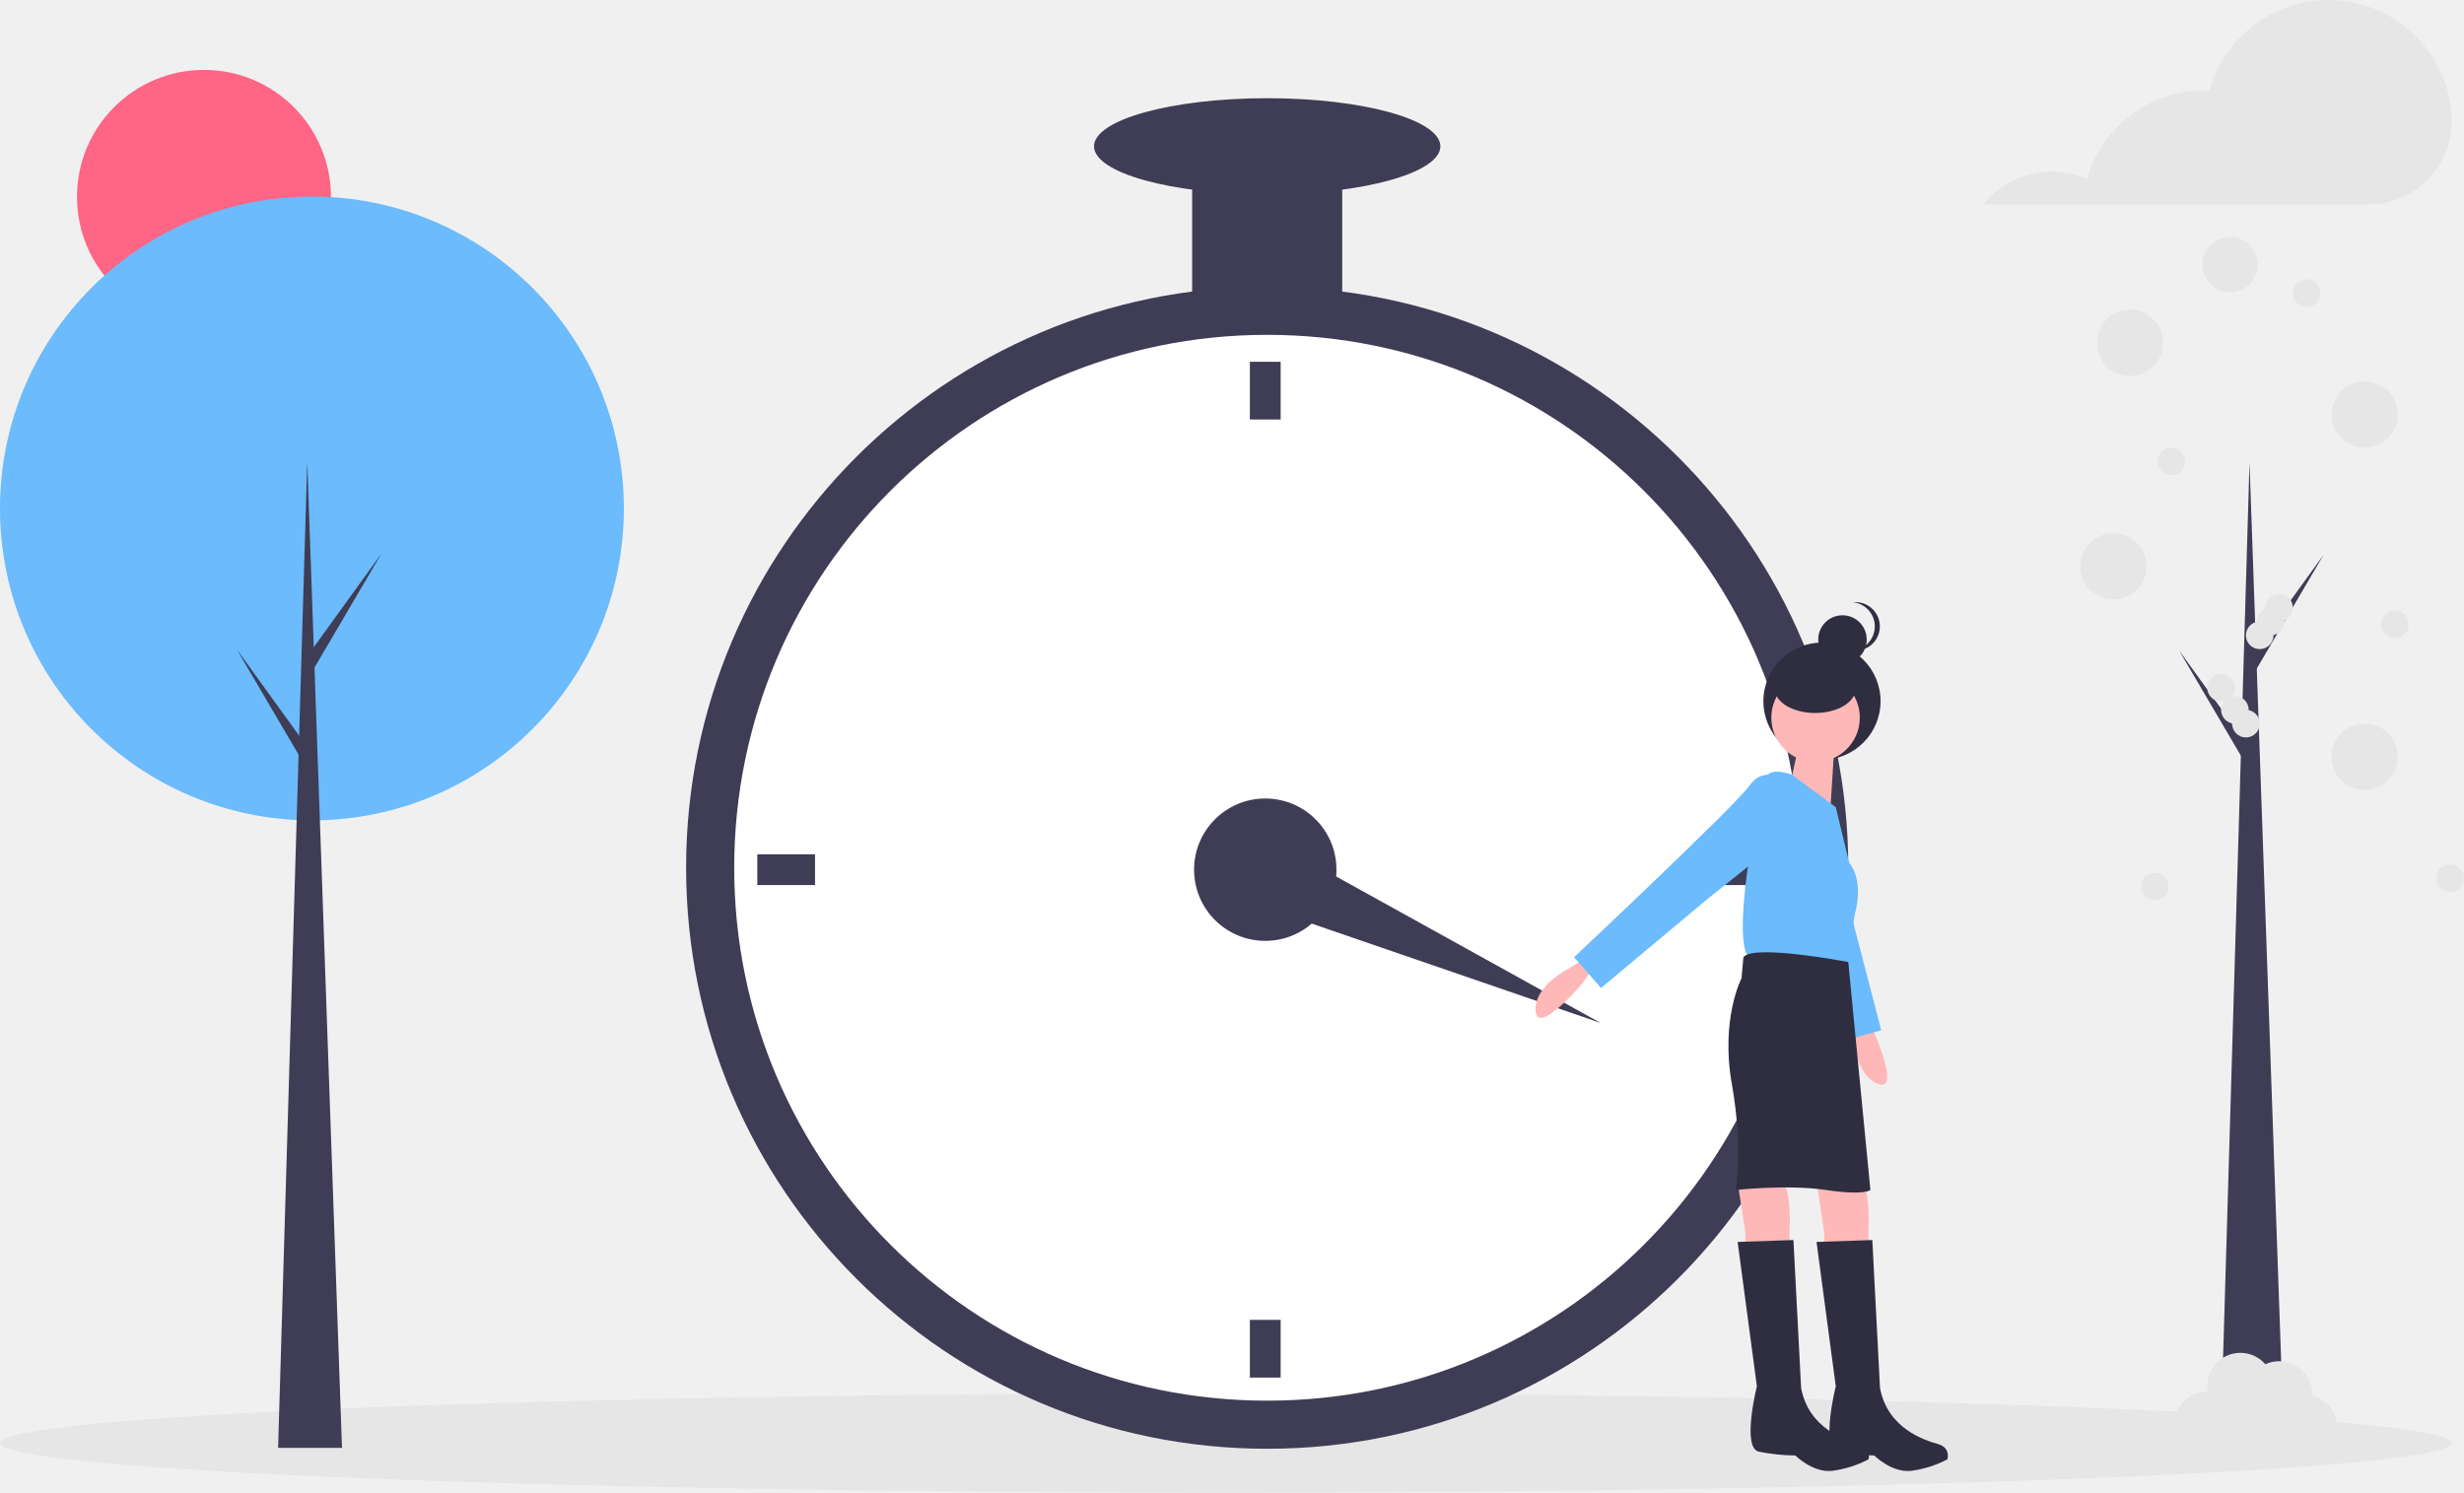
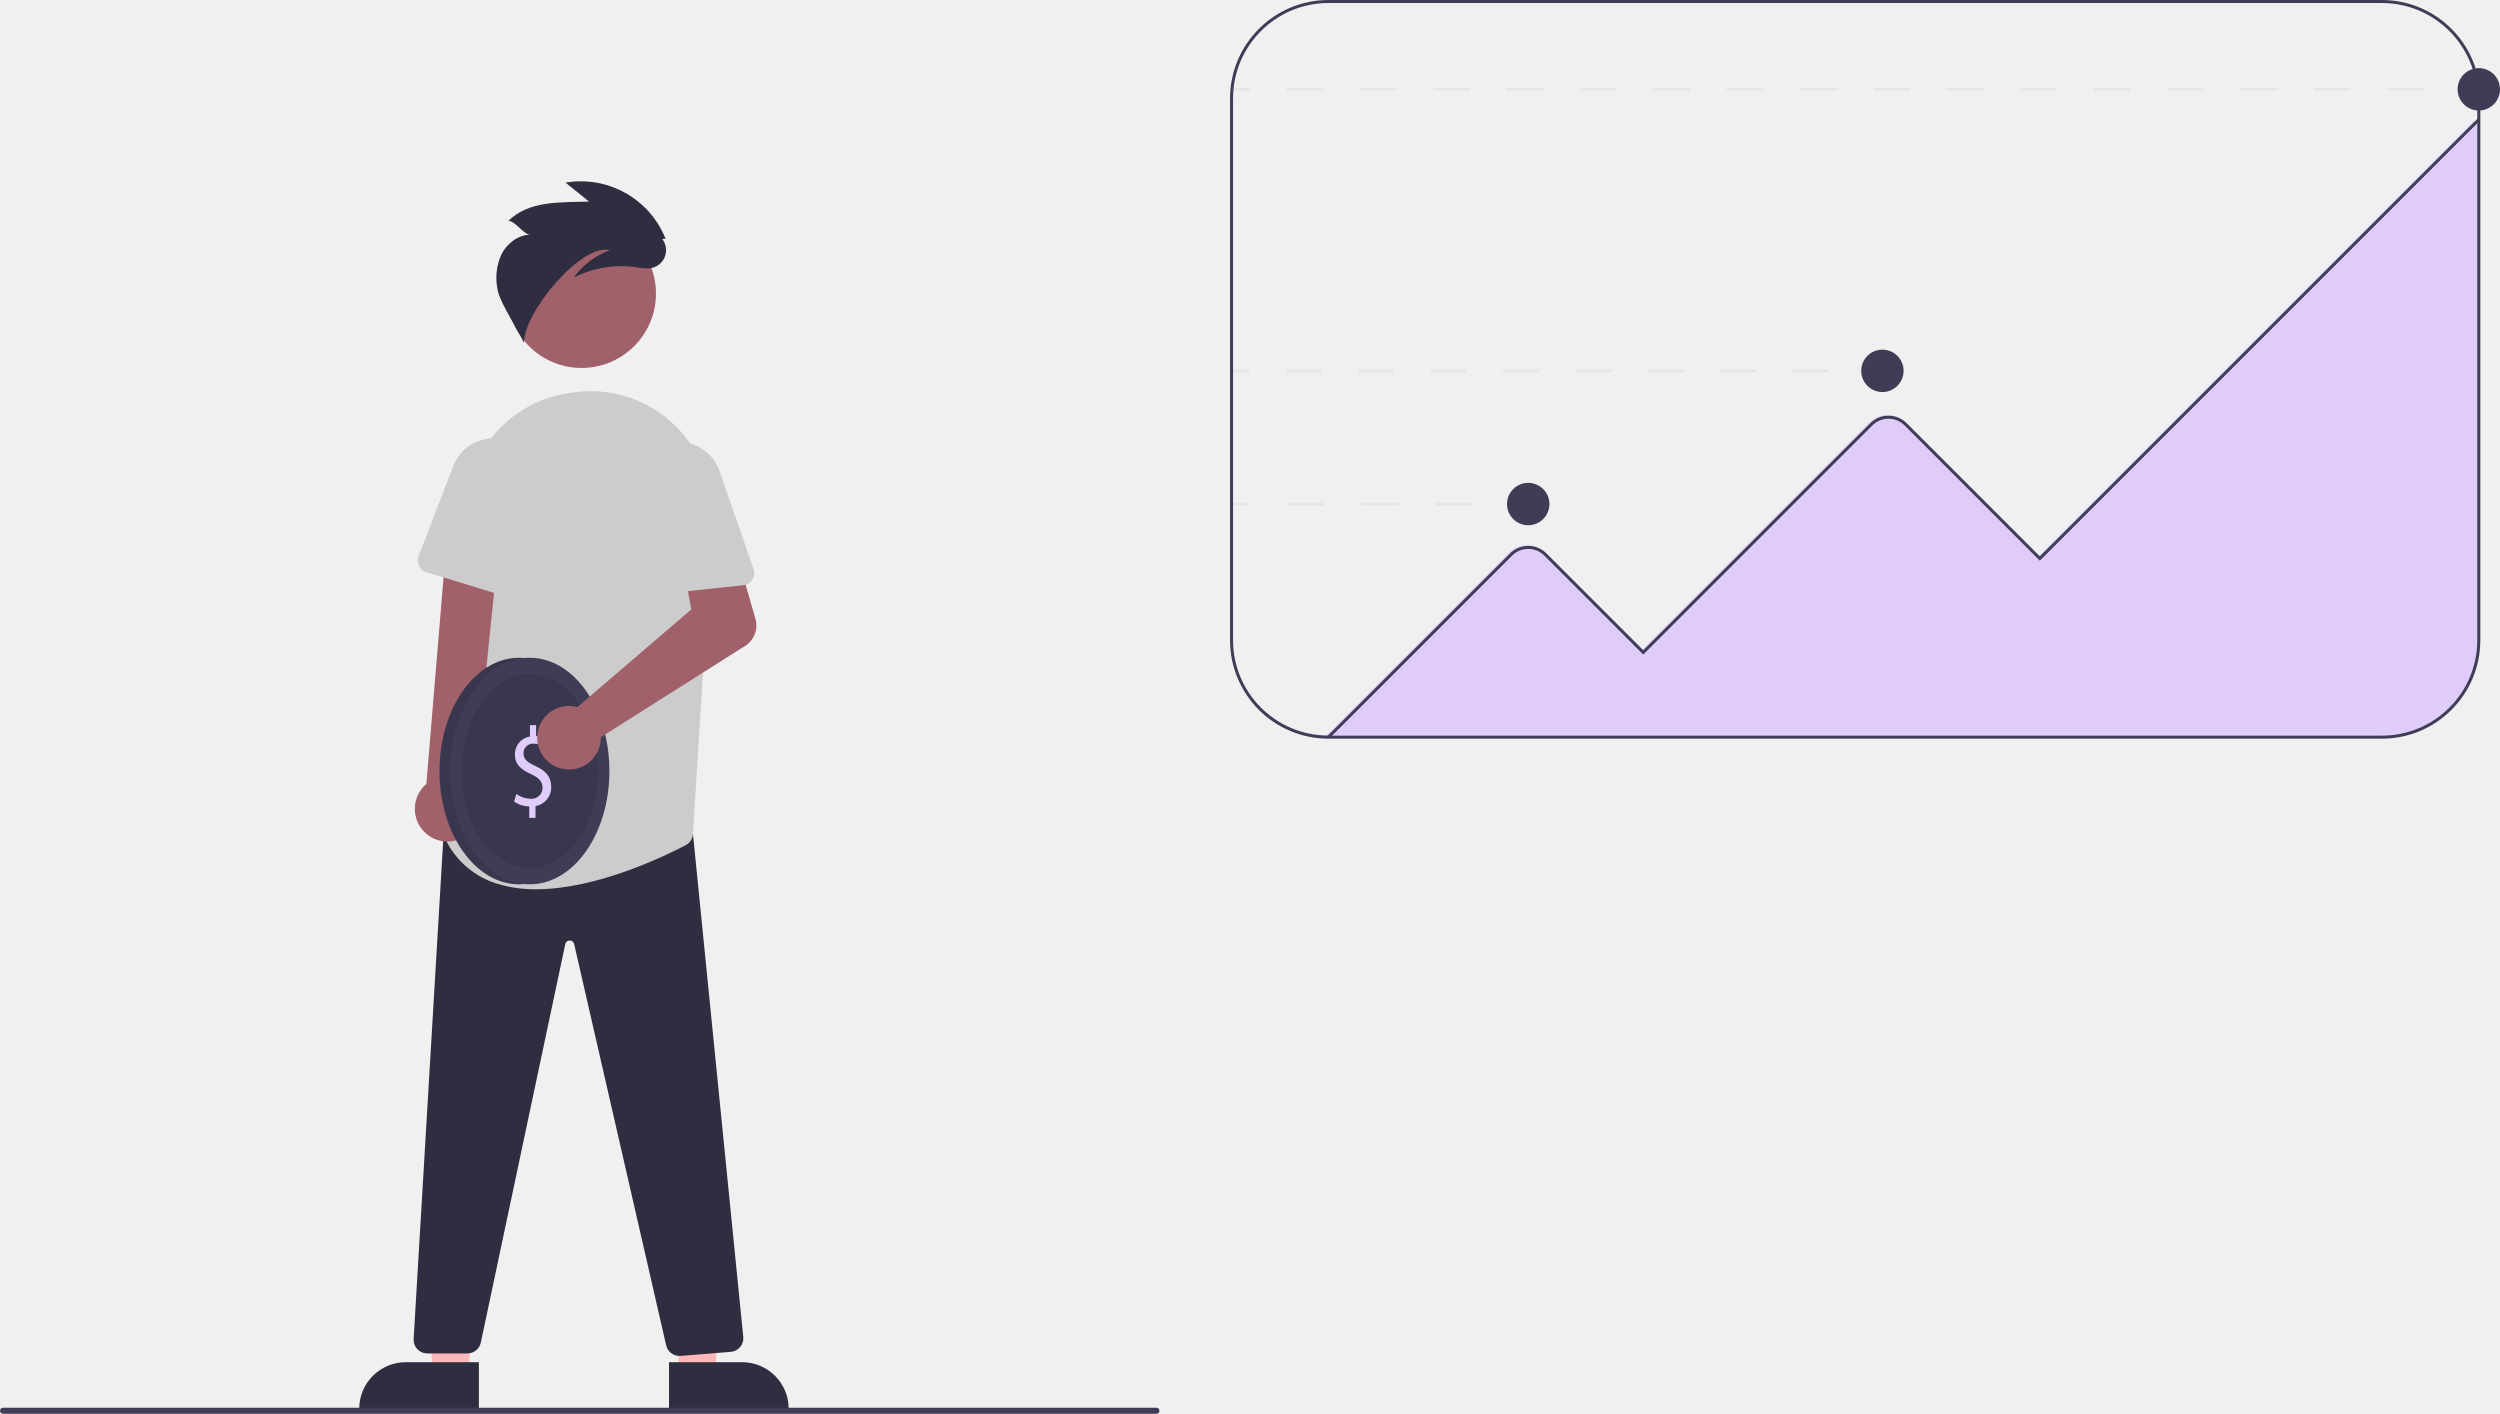
- <svg xmlns="http://www.w3.org/2000/svg" data-name="Layer 1" width="892.614" height="540.802" viewBox="0 0 892.614 540.802">
-   <circle cx="73.896" cy="71.33" r="46" fill="#ff6584" />
-   <ellipse cx="444.003" cy="522.802" rx="444.003" ry="18" fill="#e6e6e6" />
-   <circle cx="113" cy="184.219" r="113" fill="#6bbbfd" />
-   <polygon points="123.892 524.581 100.747 524.581 111.298 167.201 123.892 524.581" fill="#3f3d56" />
-   <polygon points="113.34 234.933 138.187 200.557 113 243.442 110.277 238.677 113.34 234.933" fill="#3f3d56" />
-   <polygon points="110.617 269.65 85.771 235.274 110.958 278.159 113.681 273.394 110.617 269.65" fill="#3f3d56" />
-   <polygon points="827.505 524.957 804.361 524.957 814.912 167.577 827.505 524.957" fill="#3f3d56" />
-   <polygon points="816.954 235.309 841.801 200.933 816.614 243.818 813.891 239.053 816.954 235.309" fill="#3f3d56" />
-   <polygon points="814.231 270.026 789.385 235.65 814.572 278.535 817.295 273.77 814.231 270.026" fill="#3f3d56" />
-   <circle cx="459.056" cy="314.393" r="210.504" fill="#3f3d56" />
-   <circle cx="459.056" cy="314.393" r="193.078" fill="#fff" />
-   <circle cx="458.359" cy="315.09" r="25.79" fill="#3f3d56" />
-   <rect x="452.782" y="131.074" width="11.153" height="20.911" fill="#3f3d56" />
-   <rect x="452.782" y="478.196" width="11.153" height="20.911" fill="#3f3d56" />
-   <rect x="432.914" y="484.234" width="11.153" height="20.911" transform="translate(779.487 -123.4004) rotate(90)" fill="#3f3d56" />
-   <rect x="780.036" y="484.234" width="11.153" height="20.911" transform="translate(1126.609 -470.5222) rotate(90)" fill="#3f3d56" />
-   <polygon points="450.924 326.286 460.455 304.493 579.88 370.635 450.924 326.286" fill="#3f3d56" />
-   <rect x="431.871" y="53.006" width="54.368" height="62.733" fill="#3f3d56" />
-   <ellipse cx="459.056" cy="53.006" rx="62.733" ry="17.426" fill="#3f3d56" />
-   <path d="M730.198,531.283l-3.485,4.879s-16.032,18.82-16.729,9.758,11.85-15.335,11.85-15.335l6.97-4.182Z" transform="translate(-153.693 -179.599)" fill="#ffb8b8" />
-   <path d="M829.418,547.745l2.918,5.238s10.148,22.544,1.66,19.296-8.788-17.272-8.788-17.272l-.797-8.09Z" transform="translate(-153.693 -179.599)" fill="#ffb8b8" />
-   <circle cx="660.033" cy="254.042" r="21.224" fill="#2f2e41" />
-   <path d="M811.751,607.957l2.788,18.123V631.656h16.032V624.686s.697-12.547-2.091-16.032S811.751,607.957,811.751,607.957Z" transform="translate(-153.693 -179.599)" fill="#ffb8b8" />
-   <path d="M783.173,607.957l2.788,18.123V631.656h16.032V624.686s.697-12.547-2.091-16.032S783.173,607.957,783.173,607.957Z" transform="translate(-153.693 -179.599)" fill="#ffb8b8" />
-   <path d="M793.961,462.384s-6.166,3.25-1.955,10.643,28.922,83.877,28.922,83.877l14.256-4.047-12.572-48.371-7.199-30.402Z" transform="translate(-153.693 -179.599)" fill="#6bbbfd" />
-   <circle cx="657.71" cy="260.025" r="16.032" fill="#ffb8b8" />
-   <path d="M818.722,442.063l-2.091,32.76L801.993,464.368s4.879-19.517,3.485-20.911Z" transform="translate(-153.693 -179.599)" fill="#ffb8b8" />
-   <path d="M818.722,472.036l-15.769-11.677s-7.233-2.961-9.324.525-12.547,55.066-6.97,64.824c0,0,29.972,6.273,36.246,2.788l2.788-18.123s3.485-11.153-2.091-18.123Z" transform="translate(-153.693 -179.599)" fill="#6bbbfd" />
-   <path d="M797.811,461.58s-5.576-4.182-10.455,2.788-63.43,62.036-63.43,62.036l9.758,11.153,38.337-32.063,24.396-19.517Z" transform="translate(-153.693 -179.599)" fill="#6bbbfd" />
-   <path d="M823.252,528.147s-34.503-6.622-37.988-1.743l-.697,7.667s-7.667,14.638-3.485,38.337,1.394,38.337,1.394,38.337,18.82-2.091,32.76,0,16.032,0,16.032,0Z" transform="translate(-153.693 -179.599)" fill="#2f2e41" />
-   <path d="M831.965,628.868l-20.214.697,6.97,52.277s-5.576,22.305.697,23.699a70.713,70.713,0,0,0,13.244,1.394s6.273,6.273,13.244,5.576a39.034,39.034,0,0,0,13.244-4.182s1.394-4.182-3.485-5.576-18.123-5.576-20.911-20.214Z" transform="translate(-153.693 -179.599)" fill="#2f2e41" />
-   <path d="M803.387,628.868l-20.214.697,6.97,52.277s-5.576,22.305.697,23.699a70.713,70.713,0,0,0,13.244,1.394s6.273,6.273,13.244,5.576a39.034,39.034,0,0,0,13.244-4.182s1.394-4.182-3.485-5.576S808.963,697.177,806.175,682.539Z" transform="translate(-153.693 -179.599)" fill="#2f2e41" />
-   <circle cx="667.458" cy="231.704" r="8.782" fill="#2f2e41" />
-   <path d="M832.861,406.546a8.783,8.783,0,0,0-7.868-8.735,8.881,8.881,0,0,1,.915-.047,8.782,8.782,0,0,1,0,17.565,8.881,8.881,0,0,1-.915-.047A8.783,8.783,0,0,0,832.861,406.546Z" transform="translate(-153.693 -179.599)" fill="#2f2e41" />
-   <ellipse cx="657.565" cy="249.542" rx="14.637" ry="8.782" fill="#2f2e41" />
-   <path d="M1041.813,221.75a44.677,44.677,0,0,0-87.657-9.419c-.541-.019-1.082-.041-1.628-.041a44.688,44.688,0,0,0-42.867,32.089,31.574,31.574,0,0,0-37.465,9.319h139.362a30.22,30.22,0,0,0,30.286-31.289Q1041.831,222.08,1041.813,221.75Z" transform="translate(-153.693 -179.599)" fill="#e6e6e6" />
-   <circle cx="771.614" cy="124.178" r="12" fill="#e6e6e6" />
-   <circle cx="807.847" cy="95.886" r="9.992" fill="#e6e6e6" />
-   <circle cx="856.614" cy="150.178" r="12" fill="#e6e6e6" />
-   <circle cx="765.614" cy="205.178" r="12" fill="#e6e6e6" />
-   <circle cx="856.614" cy="274.178" r="12" fill="#e6e6e6" />
-   <path d="M991.287,685.165c.004-.13.02-.257.02-.388a11.982,11.982,0,0,0-16.987-10.905,11.968,11.968,0,0,0-20.832,9.914c-.061-.001-.12-.009-.181-.009a12,12,0,1,0,7.334,21.483,11.994,11.994,0,0,0,20.622,1.217,11.99,11.99,0,1,0,10.024-21.312Z" transform="translate(-153.693 -179.599)" fill="#e6e6e6" />
-   <circle cx="867.614" cy="226.178" r="5" fill="#e6e6e6" />
-   <circle cx="835.614" cy="106.178" r="5" fill="#e6e6e6" />
-   <circle cx="818.614" cy="230.178" r="5" fill="#e6e6e6" />
-   <circle cx="822.614" cy="225.178" r="5" fill="#e6e6e6" />
-   <circle cx="825.614" cy="220.178" r="5" fill="#e6e6e6" />
-   <circle cx="813.614" cy="262.178" r="5" fill="#e6e6e6" />
-   <circle cx="887.614" cy="318.178" r="5" fill="#e6e6e6" />
-   <circle cx="780.614" cy="321.178" r="5" fill="#e6e6e6" />
-   <circle cx="786.614" cy="167.178" r="5" fill="#e6e6e6" />
-   <circle cx="809.614" cy="257.178" r="5" fill="#e6e6e6" />
-   <circle cx="804.614" cy="249.178" r="5" fill="#e6e6e6" />
+ <svg xmlns="http://www.w3.org/2000/svg" data-name="Layer 1" width="825.803" height="467" viewBox="0 0 825.803 467">
+   <polygon points="155.06 453.964 142.8 453.964 140.968 406.676 155.062 406.677 155.06 453.964" fill="#ffb8b8" />
+   <path d="M345.285,682.349l-39.531-.001v-.5a15.386,15.386,0,0,1,15.386-15.386h.001l24.144.001Z" transform="translate(-187.0984 -216.5)" fill="#2f2e41" />
+   <polygon points="224.114 453.964 236.373 453.964 238.206 406.676 224.111 406.677 224.114 453.964" fill="#ffb8b8" />
+   <path d="M408.085,666.462l24.144-.001h.001A15.386,15.386,0,0,1,447.616,681.847v.5l-39.531.001Z" transform="translate(-187.0984 -216.5)" fill="#2f2e41" />
+   <path d="M411.534,664.404a4.52,4.52,0,0,1-4.394-3.522L376.753,528.342a1.457,1.457,0,0,0-1.464-1.174h-.008a1.458,1.458,0,0,0-1.46,1.188L345.917,660.002a4.522,4.522,0,0,1-4.402,3.566H328.222a4.5,4.5,0,0,1-4.492-4.766L333.631,491.948l3.984-1.179.075.001,78.258.685L432.615,658.127a4.498,4.498,0,0,1-4.116,4.922l-16.604,1.341Q411.713,664.404,411.534,664.404Z" transform="translate(-187.0984 -216.5)" fill="#2f2e41" />
+   <circle cx="192.118" cy="96.979" r="24.561" fill="#a0616a" />
+   <path d="M364.17,510.242a42.393,42.393,0,0,1-12.728-1.791,28.097,28.097,0,0,1-17.038-14.375,4.505,4.505,0,0,1-.335-3.354c2.709-9.245,15.799-57.301,7.447-95.503a40.485,40.485,0,0,1,5.755-31.114,39.977,39.977,0,0,1,25.927-17.438l0-.001c1.385-.271,2.778-.492,4.139-.66a39.836,39.836,0,0,1,32.258,10.613,40.82,40.82,0,0,1,12.816,32.36L415.993,491.982a4.46,4.46,0,0,1-2.398,3.703C406.202,499.559,383.995,510.242,364.17,510.242Z" transform="translate(-187.0984 -216.5)" fill="#ccc" />
+   <path d="M339.804,493.329a10.743,10.743,0,0,0,3.842-16.018l8.033-78.54H334.319l-6.384,76.69a10.801,10.801,0,0,0,11.87,17.868Z" transform="translate(-187.0984 -216.5)" fill="#a0616a" />
+   <path d="M352.907,361.588h0a14.229,14.229,0,0,1,11.391,14.942l-2.393,34.243a4,4,0,0,1-5.161,3.546l-28.824-8.824a4,4,0,0,1-2.562-5.261l11.466-29.805A14.229,14.229,0,0,1,352.907,361.588Z" transform="translate(-187.0984 -216.5)" fill="#ccc" />
+   <path d="M406.963,295.4a30.156,30.156,0,0,0-33.053-18.584l7.744,6.258c-9.622.324-19.75-.365-26.619,6.379,2.187-.061,5.054,4.617,7.241,4.557-4.089.081-7.797,2.954-9.603,6.623a18.865,18.865,0,0,0-1.114,11.997c.808,4.009,6.968,13.402,8.626,17.14-.285-9.77,18.949-33.074,28.342-30.642a25.772,25.772,0,0,0-11.9,9.035,34.904,34.904,0,0,1,20.701-3.387,14.65,14.65,0,0,0,4.935.276,6.025,6.025,0,0,0,3.572-9.629Z" transform="translate(-187.0984 -216.5)" fill="#2f2e41" />
+   <path d="M569.098,683.5h-381a1,1,0,0,1,0-2h381a1,1,0,0,1,0,2Z" transform="translate(-187.0984 -216.5)" fill="#3f3d56" />
+   <rect x="812.803" y="29" width="6" height="1" fill="#e6e6e6" />
+   <path d="M987.78,246.5H975.659v-1h12.121Zm-24.242,0H951.417v-1h12.121Zm-24.242,0h-12.121v-1h12.121Zm-24.242,0h-12.121v-1h12.121Zm-24.242,0H878.69v-1h12.121Zm-24.242,0H854.447v-1h12.121Zm-24.242,0H830.205v-1h12.121Zm-24.242,0H805.962v-1h12.121Zm-24.242,0h-12.121v-1H793.841Zm-24.242,0H757.477v-1h12.121Zm-24.242,0H733.235v-1h12.121Zm-24.242,0H708.993v-1h12.121Zm-24.242,0H684.75v-1H696.871Zm-24.242,0H660.508v-1h12.121Zm-24.242,0h-12.121v-1h12.121Zm-24.242,0H612.023v-1H624.144Z" transform="translate(-187.0984 -216.5)" fill="#e6e6e6" />
+   <rect x="406.803" y="29" width="6" height="1" fill="#e6e6e6" />
+   <rect x="615.803" y="122" width="6" height="1" fill="#e6e6e6" />
+   <path d="M790.96,339.5H779.019v-1h11.941Zm-23.882,0H755.137v-1h11.941Zm-23.882,0H731.254v-1h11.941Zm-23.882,0H707.372v-1H719.313Zm-23.882,0h-11.941v-1h11.941Zm-23.883,0H659.607v-1H671.548Zm-23.882,0H635.725v-1H647.666Zm-23.882,0H611.842v-1h11.941Z" transform="translate(-187.0984 -216.5)" fill="#e6e6e6" />
+   <rect x="406.803" y="122" width="6" height="1" fill="#e6e6e6" />
+   <rect x="498.803" y="166" width="6" height="1" fill="#e6e6e6" />
+   <path d="M673.616,383.5H661.33v-1h12.286Zm-24.572,0H636.759v-1H649.044Zm-24.571,0H612.187v-1h12.286Z" transform="translate(-187.0984 -216.5)" fill="#e6e6e6" />
+   <rect x="406.803" y="166" width="6" height="1" fill="#e6e6e6" />
+   <path d="M1006.072,256.51V427.77a32.538,32.538,0,0,1-32.5,32.5h-348a32.395,32.395,0,0,1-24.17-10.8v-1.53a31.408,31.408,0,0,0,23.97,11.33l60.19-60.19a8.498,8.498,0,0,1,12.02,0l31.99,31.98,74.99-74.98a8.498,8.498,0,0,1,12.02,0l43.99,43.98,143.51-143.5.99-.03.46-.01Z" transform="translate(-187.0984 -216.5)" fill="#dfccfb" />
+   <path d="M973.902,460.5h-348a32.537,32.537,0,0,1-32.5-32.5V249a32.537,32.537,0,0,1,32.5-32.5h348a32.537,32.537,0,0,1,32.5,32.5V428A32.537,32.537,0,0,1,973.902,460.5Zm-348-243a31.536,31.536,0,0,0-31.5,31.5V428a31.536,31.536,0,0,0,31.5,31.5h348a31.536,31.536,0,0,0,31.5-31.5V249a31.536,31.536,0,0,0-31.5-31.5Z" transform="translate(-187.0984 -216.5)" fill="#3f3d56" />
+   <path d="M626.255,460.354l-.707-.707,60.343-60.343a8.509,8.509,0,0,1,12.021,0L729.902,431.293l74.99-74.99a8.509,8.509,0,0,1,12.021,0L860.902,400.293l144.646-144.646.707.707L860.902,401.707,816.205,357.01a7.5,7.5,0,0,0-10.606,0L729.902,432.707,697.205,400.01a7.509,7.509,0,0,0-10.606,0Z" transform="translate(-187.0984 -216.5)" fill="#3f3d56" />
+   <circle cx="504.803" cy="166.5" r="7" fill="#3f3d56" />
+   <circle cx="621.803" cy="122.5" r="7" fill="#3f3d56" />
+   <circle cx="818.803" cy="29.5" r="7" fill="#3f3d56" />
+   <ellipse cx="171.469" cy="254.694" rx="26.29" ry="37.416" fill="#3f3d56" />
+   <ellipse cx="171.469" cy="254.694" rx="26.29" ry="37.416" opacity="0.1" style="isolation:isolate" />
+   <ellipse cx="175.013" cy="254.694" rx="26.29" ry="37.416" fill="#3f3d56" />
+   <ellipse cx="175.013" cy="254.694" rx="22.548" ry="32.091" opacity="0.1" style="isolation:isolate" />
+   <path d="M361.917,486.652v-3.767a8.747,8.747,0,0,1-5.023-1.641l.788-2.499a8.03,8.03,0,0,0,4.728,1.604,3.621,3.621,0,0,0,3.907-3.655c0-2.051-1.28-3.319-3.71-4.438-3.349-1.492-5.417-3.208-5.417-6.452a5.864,5.864,0,0,1,4.958-6.005v-3.767h2.036v3.618a7.988,7.988,0,0,1,4.268,1.305l-.821,2.462a7.255,7.255,0,0,0-4.137-1.268,3.152,3.152,0,0,0-3.48,3.208c0,1.939,1.215,2.909,4.071,4.252,3.382,1.566,5.089,3.506,5.089,6.825a6.242,6.242,0,0,1-5.188,6.34v3.879Z" transform="translate(-187.0984 -216.5)" fill="#dfccfb" />
+   <path d="M376.185,449.759a10.526,10.526,0,0,1,1.626.319l37.646-32.284-2.201-11.845,17.443-5.658,5.934,20.591a8,8,0,0,1-3.409,8.975l-47.677,30.17a10.497,10.497,0,1,1-9.361-10.269Z" transform="translate(-187.0984 -216.5)" fill="#a0616a" />
+   <path d="M408.44,362.821l0,0a14.229,14.229,0,0,1,16.345,9.266l11.251,32.43a4,4,0,0,1-3.353,5.288l-29.973,3.209a4,4,0,0,1-4.423-3.832l-1.164-31.913A14.229,14.229,0,0,1,408.44,362.821Z" transform="translate(-187.0984 -216.5)" fill="#ccc" />
</svg>
